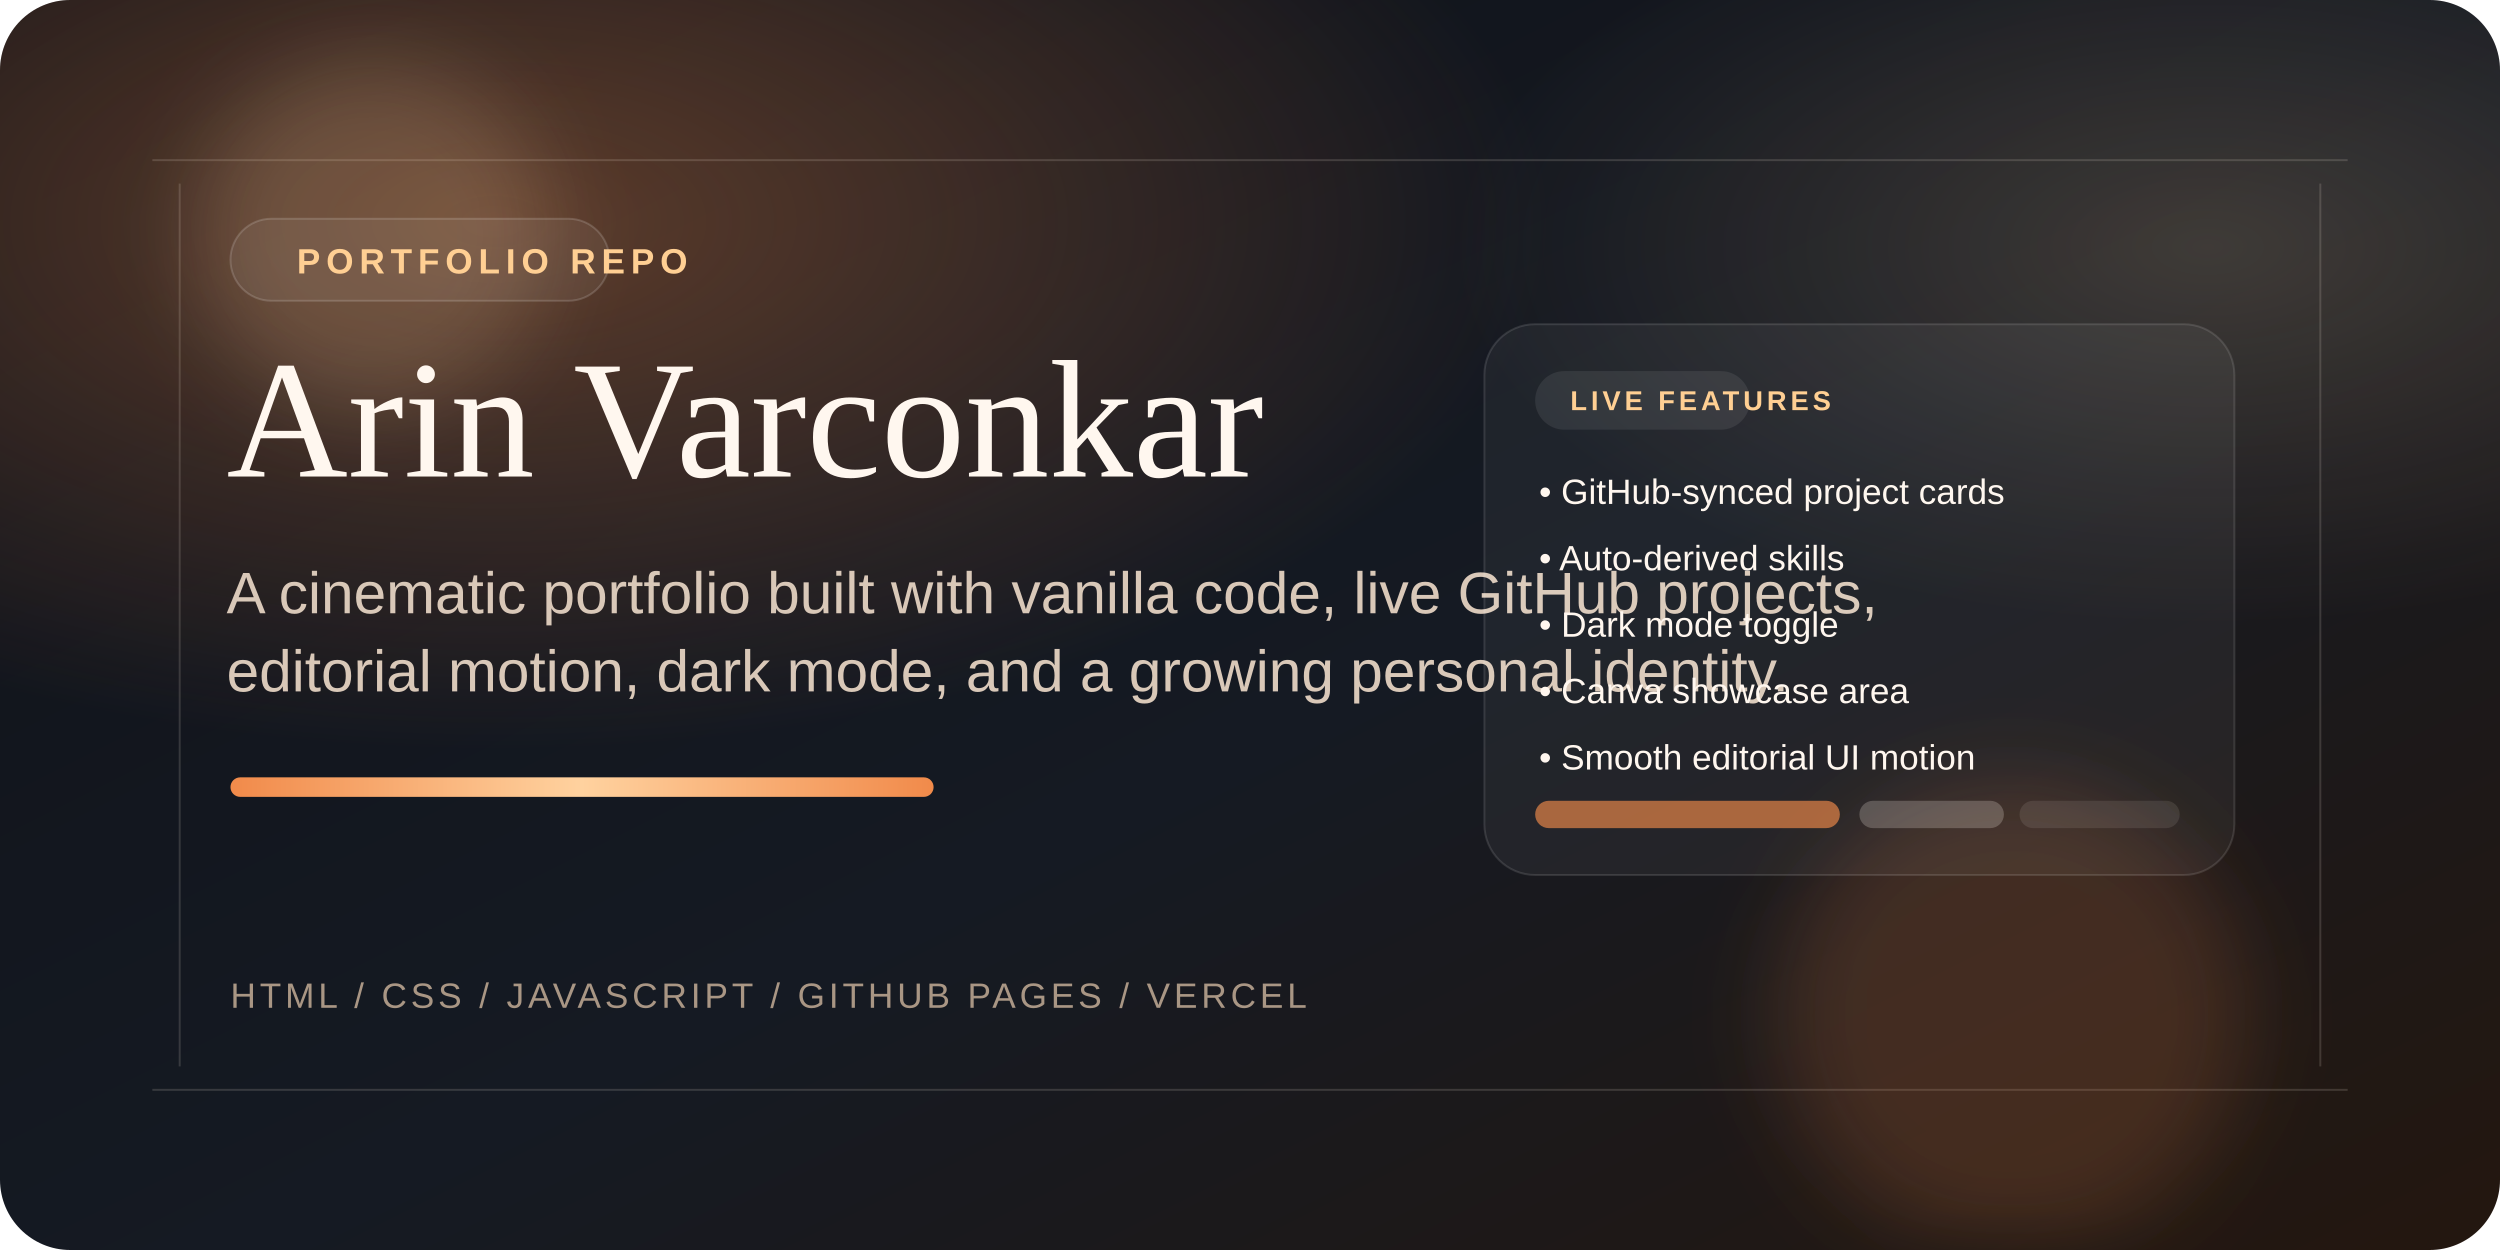
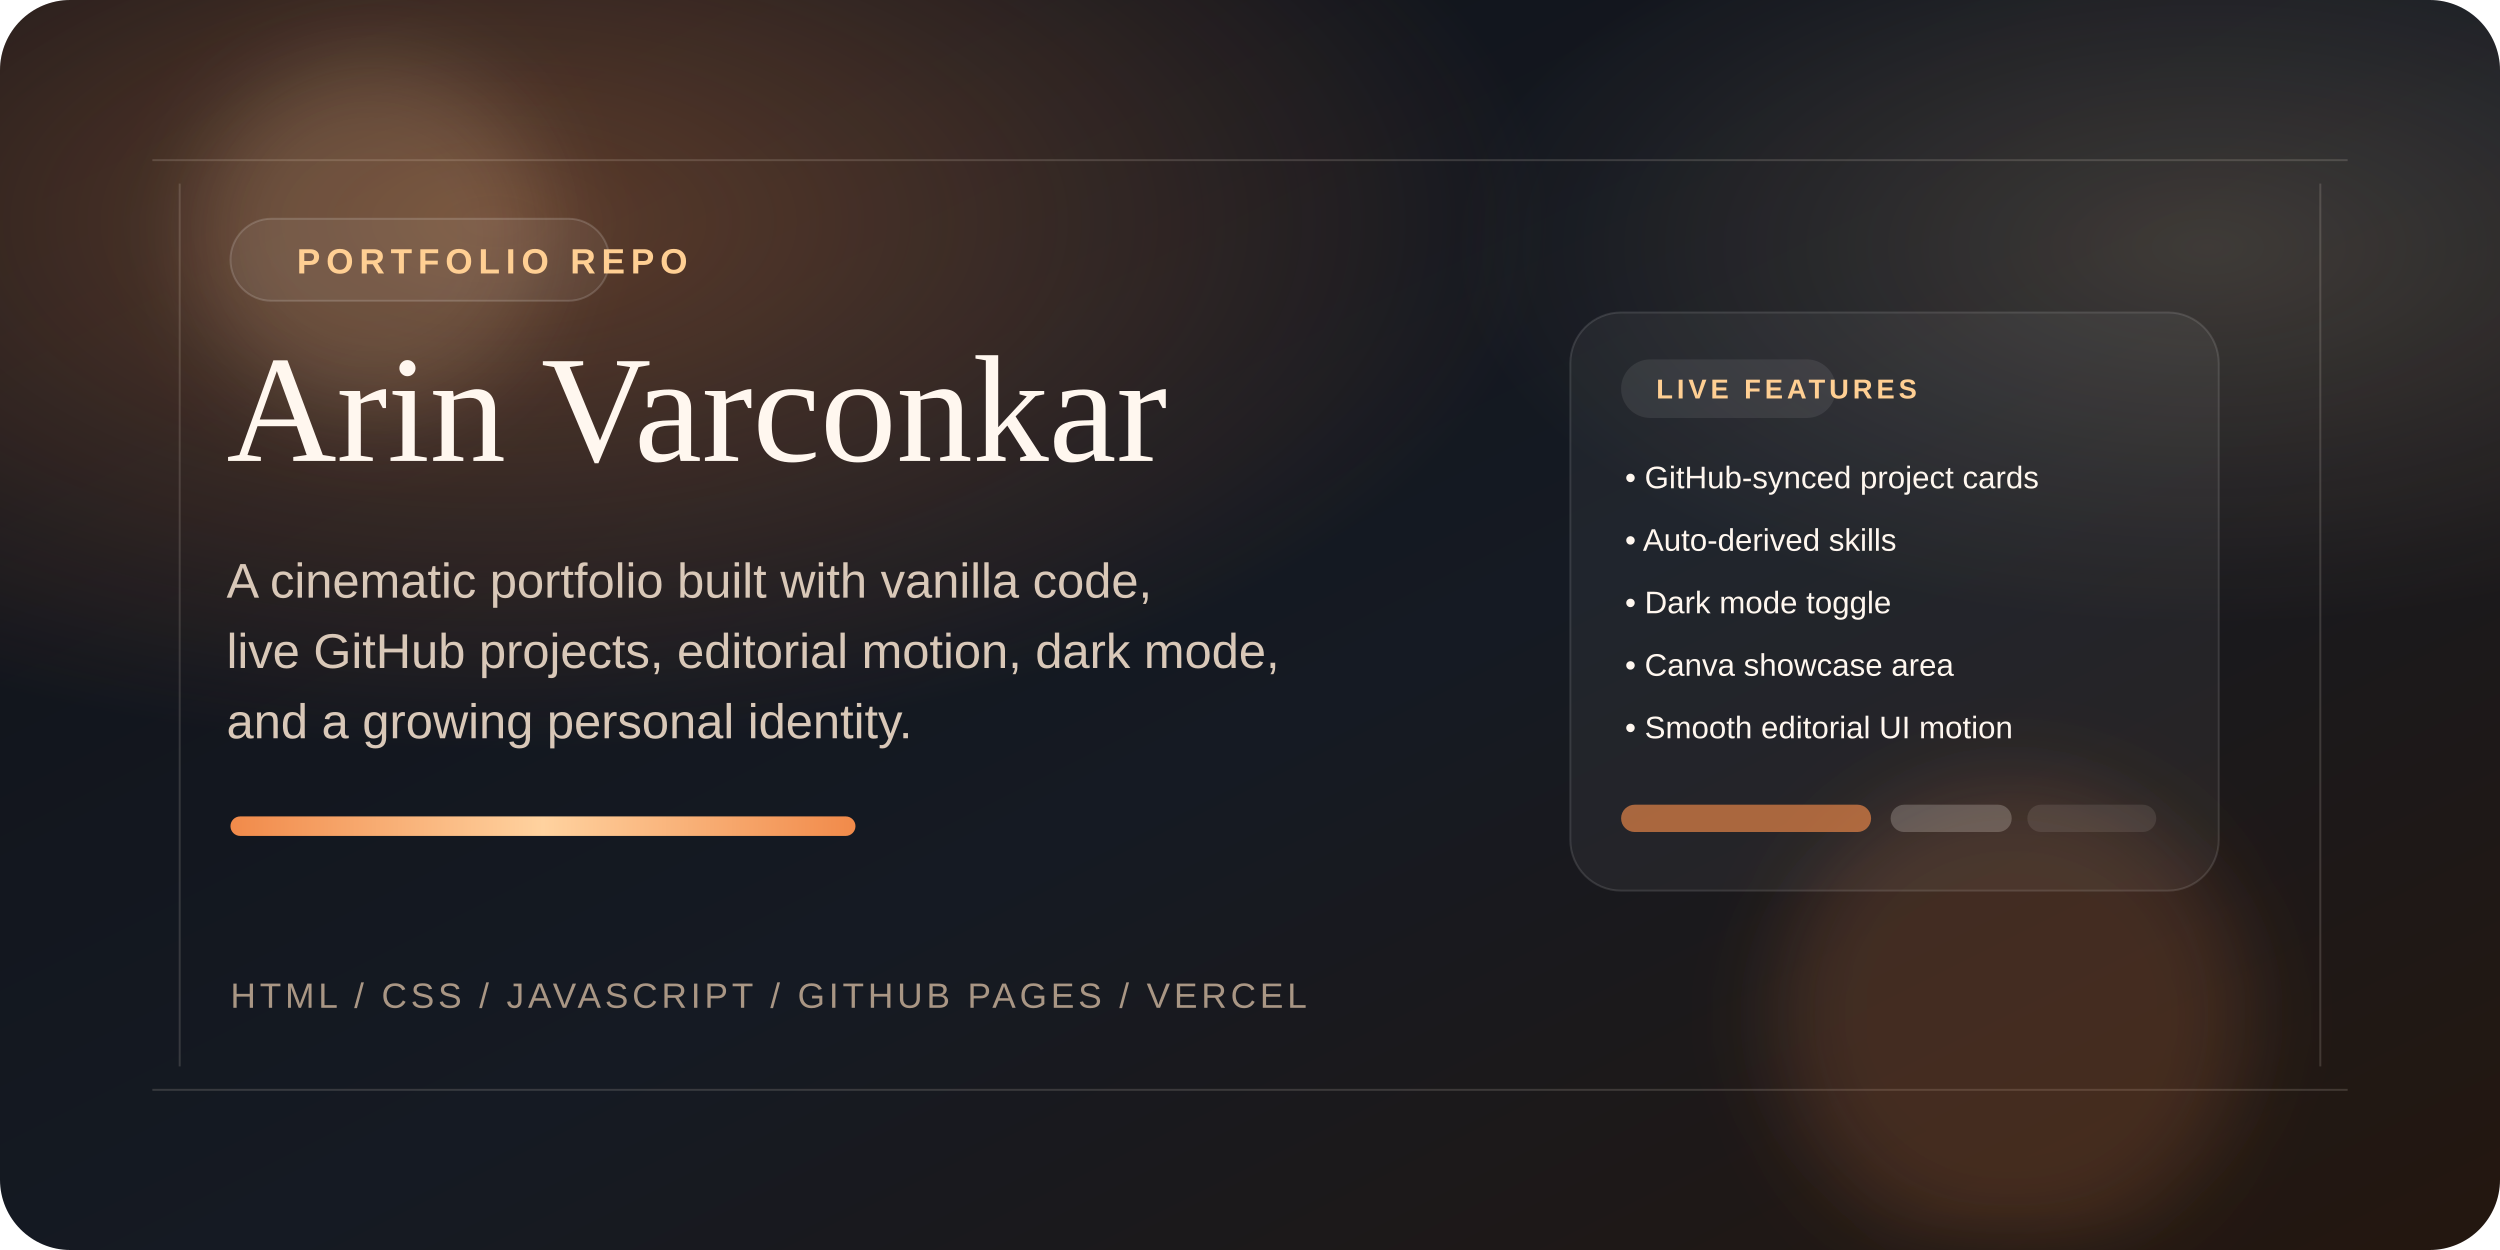
<svg xmlns="http://www.w3.org/2000/svg" viewBox="0 0 1280 640" role="img" aria-label="Arin Varconkar portfolio banner">
  <defs>
    <linearGradient id="bg" x1="0%" y1="0%" x2="100%" y2="100%">
      <stop offset="0%" stop-color="#0f1117" />
      <stop offset="55%" stop-color="#151a23" />
      <stop offset="100%" stop-color="#24170f" />
    </linearGradient>
    <linearGradient id="accent" x1="0%" y1="0%" x2="100%" y2="0%">
      <stop offset="0%" stop-color="#f18a4a" />
      <stop offset="50%" stop-color="#ffd29f" />
      <stop offset="100%" stop-color="#f18a4a" />
    </linearGradient>
    <radialGradient id="glowA" cx="20%" cy="18%" r="42%">
      <stop offset="0%" stop-color="#f18a4a" stop-opacity="0.34" />
      <stop offset="100%" stop-color="#f18a4a" stop-opacity="0" />
    </radialGradient>
    <radialGradient id="glowB" cx="88%" cy="20%" r="30%">
      <stop offset="0%" stop-color="#ffcf93" stop-opacity="0.18" />
      <stop offset="100%" stop-color="#ffcf93" stop-opacity="0" />
    </radialGradient>
    <filter id="soft" x="-20%" y="-20%" width="140%" height="140%">
      <feGaussianBlur stdDeviation="22" />
    </filter>
  </defs>
  <rect width="1280" height="640" rx="36" fill="url(#bg)" />
  <rect width="1280" height="640" rx="36" fill="url(#glowA)" />
  <rect width="1280" height="640" rx="36" fill="url(#glowB)" />
  <g opacity="0.15">
    <path d="M78 82h1124" stroke="#fff1e1" stroke-width="1" />
    <path d="M78 558h1124" stroke="#fff1e1" stroke-width="1" />
    <path d="M92 94v452" stroke="#fff1e1" stroke-width="1" />
    <path d="M1188 94v452" stroke="#fff1e1" stroke-width="1" />
  </g>
  <g filter="url(#soft)">
    <circle cx="1030" cy="520" r="120" fill="#f18a4a" fill-opacity="0.18" />
    <circle cx="190" cy="120" r="90" fill="#ffd6ab" fill-opacity="0.18" />
  </g>
  <rect x="118" y="112" width="194" height="42" rx="21" fill="rgba(255,255,255,0.06)" stroke="rgba(255,255,255,0.16)" />
  <text x="152" y="140" font-family="Arial, Helvetica, sans-serif" font-size="18" font-weight="700" fill="#ffcf93" letter-spacing="3">PORTFOLIO REPO</text>
-   <text x="116" y="244" font-family="Georgia, 'Times New Roman', serif" font-size="86" fill="#fff7ef">Arin Varconkar</text>
-   <text x="116" y="314" font-family="Arial, Helvetica, sans-serif" font-size="30" fill="#d9c8b8">A cinematic portfolio built with vanilla code, live GitHub projects,</text>
-   <text x="116" y="354" font-family="Arial, Helvetica, sans-serif" font-size="30" fill="#d9c8b8">editorial motion, dark mode, and a growing personal identity.</text>
-   <rect x="118" y="398" width="360" height="10" rx="5" fill="url(#accent)" />
-   <g transform="translate(760 166)">
-     <rect width="384" height="282" rx="26" fill="rgba(255,255,255,0.05)" stroke="rgba(255,255,255,0.12)" />
+   <text x="116" y="236" font-family="Georgia, 'Times New Roman', serif" font-size="78" fill="#fff7ef">Arin Varconkar</text>
+   <text x="116" y="306" font-family="Arial, Helvetica, sans-serif" font-size="25" fill="#d9c8b8">A cinematic portfolio built with vanilla code,</text>
+   <text x="116" y="342" font-family="Arial, Helvetica, sans-serif" font-size="25" fill="#d9c8b8">live GitHub projects, editorial motion, dark mode,</text>
+   <text x="116" y="378" font-family="Arial, Helvetica, sans-serif" font-size="25" fill="#d9c8b8">and a growing personal identity.</text>
+   <rect x="118" y="418" width="320" height="10" rx="5" fill="url(#accent)" />
+   <g transform="translate(804 160)">
+     <rect width="332" height="296" rx="26" fill="rgba(255,255,255,0.05)" stroke="rgba(255,255,255,0.12)" />
    <rect x="26" y="24" width="110" height="30" rx="15" fill="rgba(255,255,255,0.08)" />
    <text x="44" y="44" font-family="Arial, Helvetica, sans-serif" font-size="14" font-weight="700" fill="#ffcf93" letter-spacing="2">LIVE FEATURES</text>
-     <text x="28" y="92" font-family="Arial, Helvetica, sans-serif" font-size="18" fill="#fff7ef">• GitHub-synced project cards</text>
-     <text x="28" y="126" font-family="Arial, Helvetica, sans-serif" font-size="18" fill="#fff7ef">• Auto-derived skills</text>
-     <text x="28" y="160" font-family="Arial, Helvetica, sans-serif" font-size="18" fill="#fff7ef">• Dark mode toggle</text>
-     <text x="28" y="194" font-family="Arial, Helvetica, sans-serif" font-size="18" fill="#fff7ef">• Canva showcase area</text>
-     <text x="28" y="228" font-family="Arial, Helvetica, sans-serif" font-size="18" fill="#fff7ef">• Smooth editorial UI motion</text>
-     <rect x="26" y="244" width="156" height="14" rx="7" fill="#f18a4a" fill-opacity="0.65" />
-     <rect x="192" y="244" width="74" height="14" rx="7" fill="#fff7ef" fill-opacity="0.22" />
-     <rect x="274" y="244" width="82" height="14" rx="7" fill="#fff7ef" fill-opacity="0.1" />
+     <text x="28" y="90" font-family="Arial, Helvetica, sans-serif" font-size="16" fill="#fff7ef">• GitHub-synced project cards</text>
+     <text x="28" y="122" font-family="Arial, Helvetica, sans-serif" font-size="16" fill="#fff7ef">• Auto-derived skills</text>
+     <text x="28" y="154" font-family="Arial, Helvetica, sans-serif" font-size="16" fill="#fff7ef">• Dark mode toggle</text>
+     <text x="28" y="186" font-family="Arial, Helvetica, sans-serif" font-size="16" fill="#fff7ef">• Canva showcase area</text>
+     <text x="28" y="218" font-family="Arial, Helvetica, sans-serif" font-size="16" fill="#fff7ef">• Smooth editorial UI motion</text>
+     <rect x="26" y="252" width="128" height="14" rx="7" fill="#f18a4a" fill-opacity="0.65" />
+     <rect x="164" y="252" width="62" height="14" rx="7" fill="#fff7ef" fill-opacity="0.22" />
+     <rect x="234" y="252" width="66" height="14" rx="7" fill="#fff7ef" fill-opacity="0.1" />
  </g>
  <text x="118" y="516" font-family="Arial, Helvetica, sans-serif" font-size="18" fill="#a99684" letter-spacing="2">HTML / CSS / JAVASCRIPT / GITHUB PAGES / VERCEL</text>
</svg>
